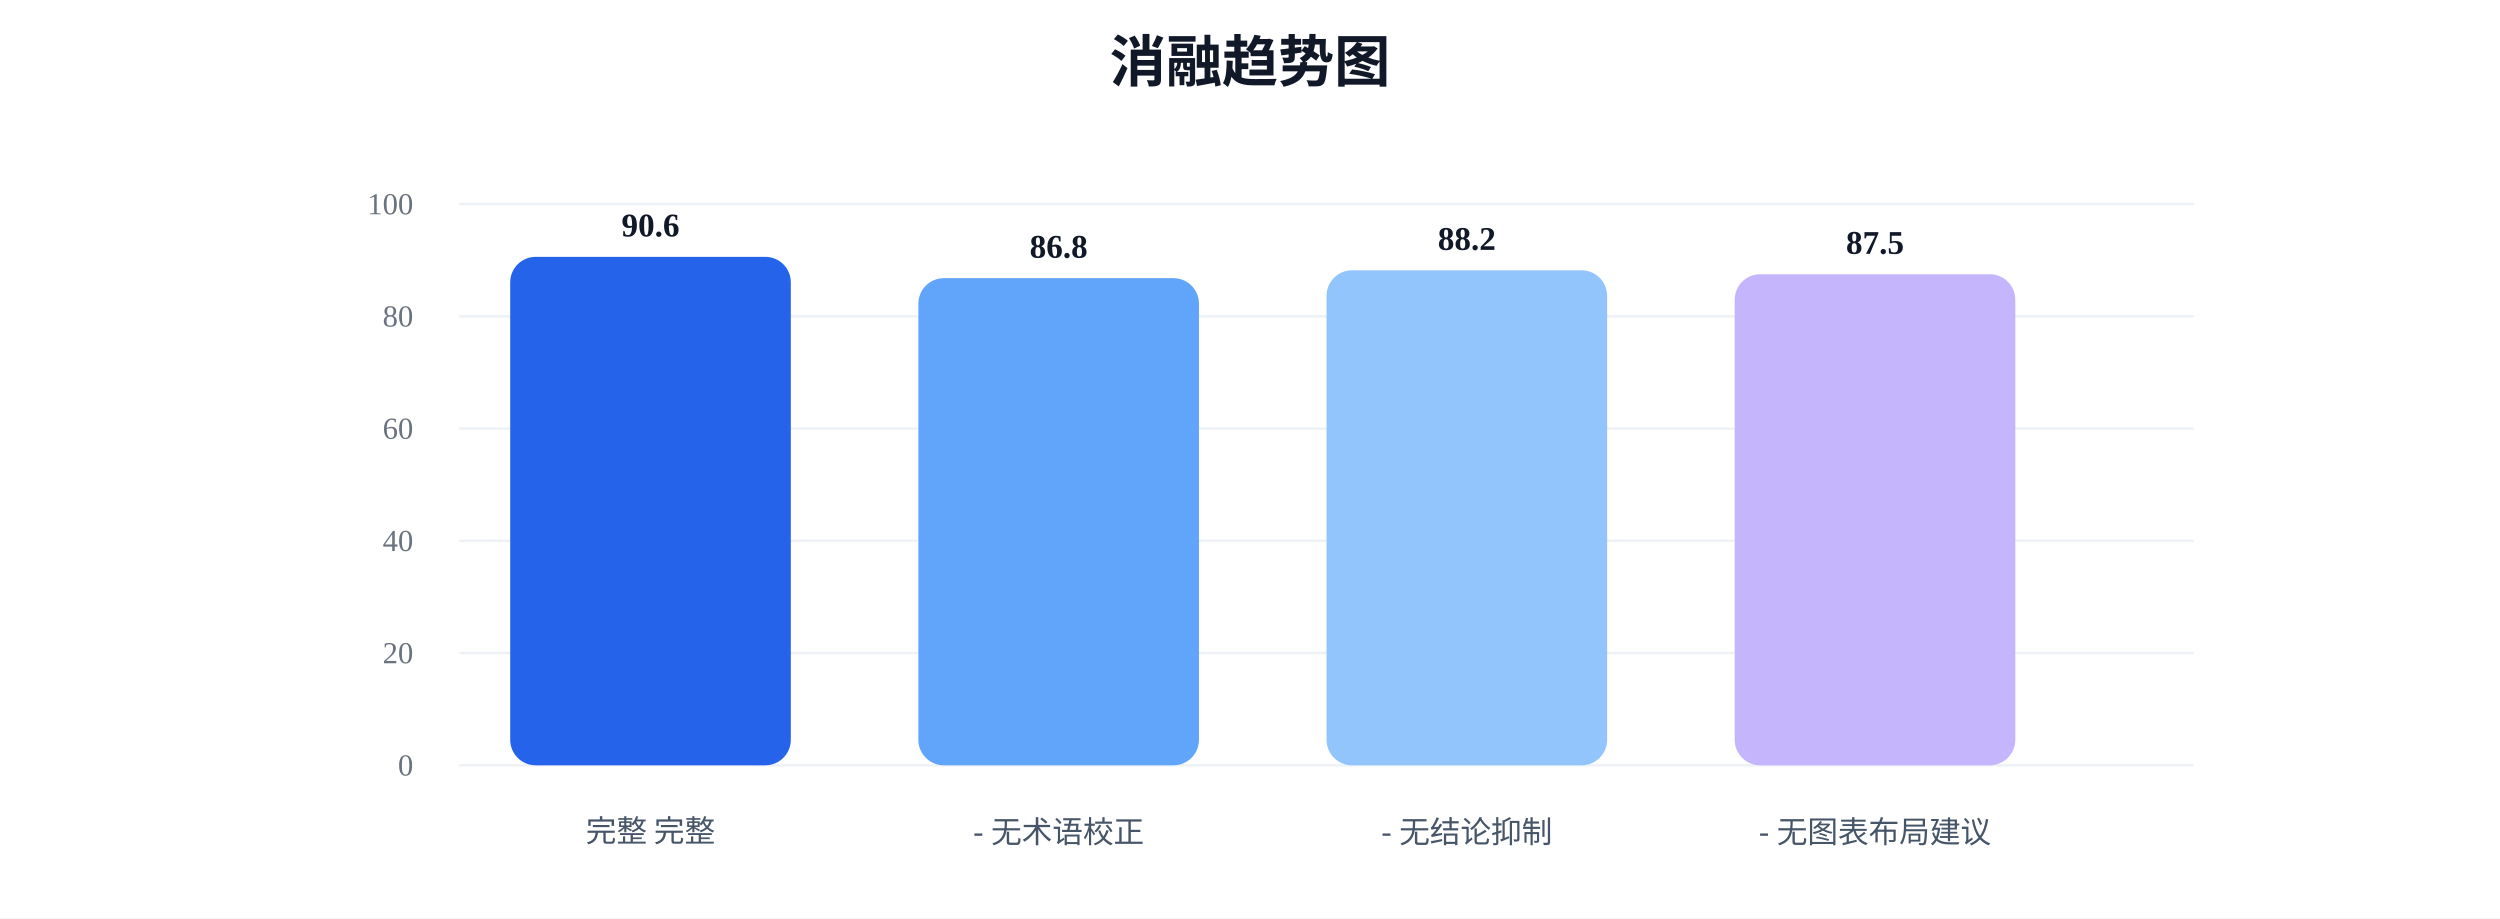
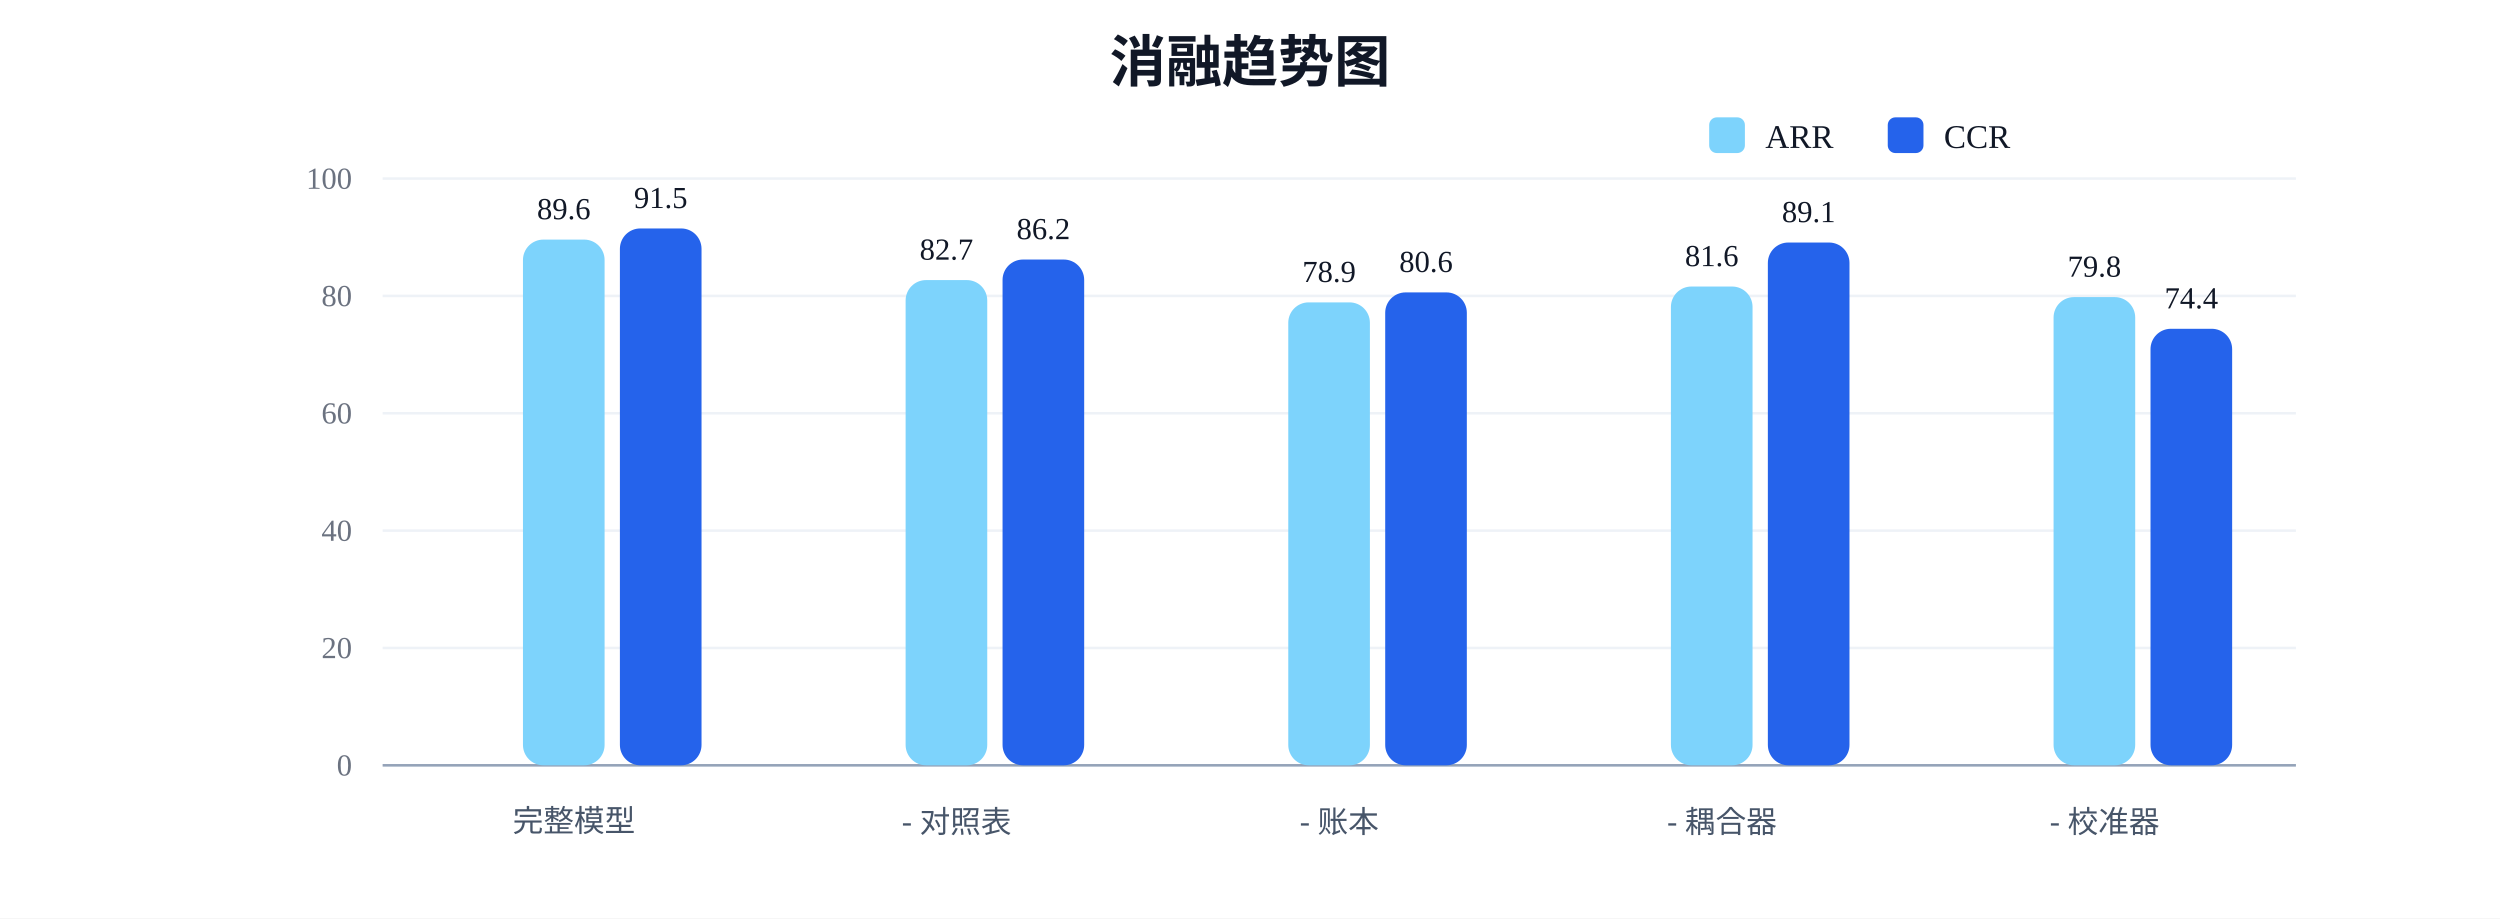
<svg xmlns="http://www.w3.org/2000/svg" width="980" height="360" viewBox="0 0 980 360">
  <rect width="100%" height="100%" fill="#ffffff" />
  <text x="490" y="32" text-anchor="middle" font-size="22" font-weight="700" fill="#111827">消融趋势图</text>
-   <line x1="180" y1="300.0" x2="860" y2="300.0" stroke="#eef2f7" />
-   <text x="162" y="304.0" text-anchor="end" font-size="12" fill="#6b7280">0</text>
-   <line x1="180" y1="256.0" x2="860" y2="256.0" stroke="#eef2f7" />
-   <text x="162" y="260.0" text-anchor="end" font-size="12" fill="#6b7280">20</text>
-   <line x1="180" y1="212.0" x2="860" y2="212.0" stroke="#eef2f7" />
-   <text x="162" y="216.0" text-anchor="end" font-size="12" fill="#6b7280">40</text>
-   <line x1="180" y1="168.0" x2="860" y2="168.0" stroke="#eef2f7" />
-   <text x="162" y="172.0" text-anchor="end" font-size="12" fill="#6b7280">60</text>
-   <line x1="180" y1="124.0" x2="860" y2="124.0" stroke="#eef2f7" />
-   <text x="162" y="128.0" text-anchor="end" font-size="12" fill="#6b7280">80</text>
-   <line x1="180" y1="80.0" x2="860" y2="80.0" stroke="#eef2f7" />
-   <text x="162" y="84.0" text-anchor="end" font-size="12" fill="#6b7280">100</text>
-   <rect x="200" y="100.68" width="110" height="199.32" rx="10" fill="#2563eb" />
-   <text x="255.0" y="92.68" text-anchor="middle" font-size="13" font-weight="600" fill="#111827">90.6</text>
-   <text x="255.0" y="330" text-anchor="middle" font-size="12" fill="#475569">完整 完整</text>
-   <rect x="360" y="109.04" width="110" height="190.96" rx="10" fill="#60a5fa" />
-   <text x="415.0" y="101.04" text-anchor="middle" font-size="13" font-weight="600" fill="#111827">86.8</text>
-   <text x="415.0" y="330" text-anchor="middle" font-size="12" fill="#475569">- 无术语校正</text>
-   <rect x="520" y="105.96" width="110" height="194.04" rx="10" fill="#93c5fd" />
-   <text x="575.0" y="97.96" text-anchor="middle" font-size="13" font-weight="600" fill="#111827">88.2</text>
-   <text x="575.0" y="330" text-anchor="middle" font-size="12" fill="#475569">- 无结论抑制</text>
-   <rect x="680" y="107.5" width="110" height="192.5" rx="10" fill="#c4b5fd" />
-   <text x="735.0" y="99.5" text-anchor="middle" font-size="13" font-weight="600" fill="#111827">87.5</text>
-   <text x="735.0" y="330" text-anchor="middle" font-size="12" fill="#475569">- 无图表布局建议</text>
+   <line x1="150" y1="300.0" x2="900" y2="300.0" stroke="#eef2f7" />
+   <text x="138" y="304.0" text-anchor="end" font-size="12" fill="#6b7280">0</text>
+   <line x1="150" y1="254.0" x2="900" y2="254.0" stroke="#eef2f7" />
+   <text x="138" y="258.0" text-anchor="end" font-size="12" fill="#6b7280">20</text>
+   <line x1="150" y1="208.0" x2="900" y2="208.0" stroke="#eef2f7" />
+   <text x="138" y="212.0" text-anchor="end" font-size="12" fill="#6b7280">40</text>
+   <line x1="150" y1="162.0" x2="900" y2="162.0" stroke="#eef2f7" />
+   <text x="138" y="166.0" text-anchor="end" font-size="12" fill="#6b7280">60</text>
+   <line x1="150" y1="116.0" x2="900" y2="116.0" stroke="#eef2f7" />
+   <text x="138" y="120.0" text-anchor="end" font-size="12" fill="#6b7280">80</text>
+   <line x1="150" y1="70.0" x2="900" y2="70.0" stroke="#eef2f7" />
+   <text x="138" y="74.0" text-anchor="end" font-size="12" fill="#6b7280">100</text>
+   <line x1="150" y1="300" x2="900" y2="300" stroke="#94a3b8" />
+   <rect x="205.0" y="93.92" width="32" height="206.08" rx="8" fill="#7dd3fc" />
+   <text x="221.0" y="85.92" text-anchor="middle" font-size="12" fill="#111827">89.6</text>
+   <rect x="243.0" y="89.55" width="32" height="210.45" rx="8" fill="#2563eb" />
+   <text x="259.0" y="81.55" text-anchor="middle" font-size="12" fill="#111827">91.5</text>
+   <text x="225.0" y="326" text-anchor="middle" font-size="12" fill="#475569">完整模型</text>
+   <rect x="355.0" y="109.79" width="32" height="190.21" rx="8" fill="#7dd3fc" />
+   <text x="371.0" y="101.79" text-anchor="middle" font-size="12" fill="#111827">82.7</text>
+   <rect x="393.0" y="101.74" width="32" height="198.26" rx="8" fill="#2563eb" />
+   <text x="409.0" y="93.74" text-anchor="middle" font-size="12" fill="#111827">86.2</text>
+   <text x="375.0" y="326" text-anchor="middle" font-size="12" fill="#475569">- 对照表</text>
+   <rect x="505.0" y="118.53" width="32" height="181.47" rx="8" fill="#7dd3fc" />
+   <text x="521.0" y="110.53" text-anchor="middle" font-size="12" fill="#111827">78.9</text>
+   <rect x="543.0" y="114.62" width="32" height="185.38" rx="8" fill="#2563eb" />
+   <text x="559.0" y="106.62" text-anchor="middle" font-size="12" fill="#111827">80.6</text>
+   <text x="525.0" y="326" text-anchor="middle" font-size="12" fill="#475569">- 账本</text>
+   <rect x="655.0" y="112.32" width="32" height="187.68" rx="8" fill="#7dd3fc" />
+   <text x="671.0" y="104.32" text-anchor="middle" font-size="12" fill="#111827">81.6</text>
+   <rect x="693.0" y="95.07" width="32" height="204.93" rx="8" fill="#2563eb" />
+   <text x="709.0" y="87.07" text-anchor="middle" font-size="12" fill="#111827">89.1</text>
+   <text x="675.0" y="326" text-anchor="middle" font-size="12" fill="#475569">- 耦合器</text>
+   <rect x="805.0" y="116.46" width="32" height="183.54" rx="8" fill="#7dd3fc" />
+   <text x="821.0" y="108.46" text-anchor="middle" font-size="12" fill="#111827">79.8</text>
+   <rect x="843.0" y="128.88" width="32" height="171.12" rx="8" fill="#2563eb" />
+   <text x="859.0" y="120.88" text-anchor="middle" font-size="12" fill="#111827">74.4</text>
+   <text x="825.0" y="326" text-anchor="middle" font-size="12" fill="#475569">- 校准器</text>
+   <rect x="670" y="46" width="14" height="14" fill="#7dd3fc" rx="3" />
+   <text x="692" y="58" font-size="13" fill="#111827">ARR</text>
+   <rect x="740" y="46" width="14" height="14" fill="#2563eb" rx="3" />
+   <text x="762" y="58" font-size="13" fill="#111827">CCR</text>
</svg>
